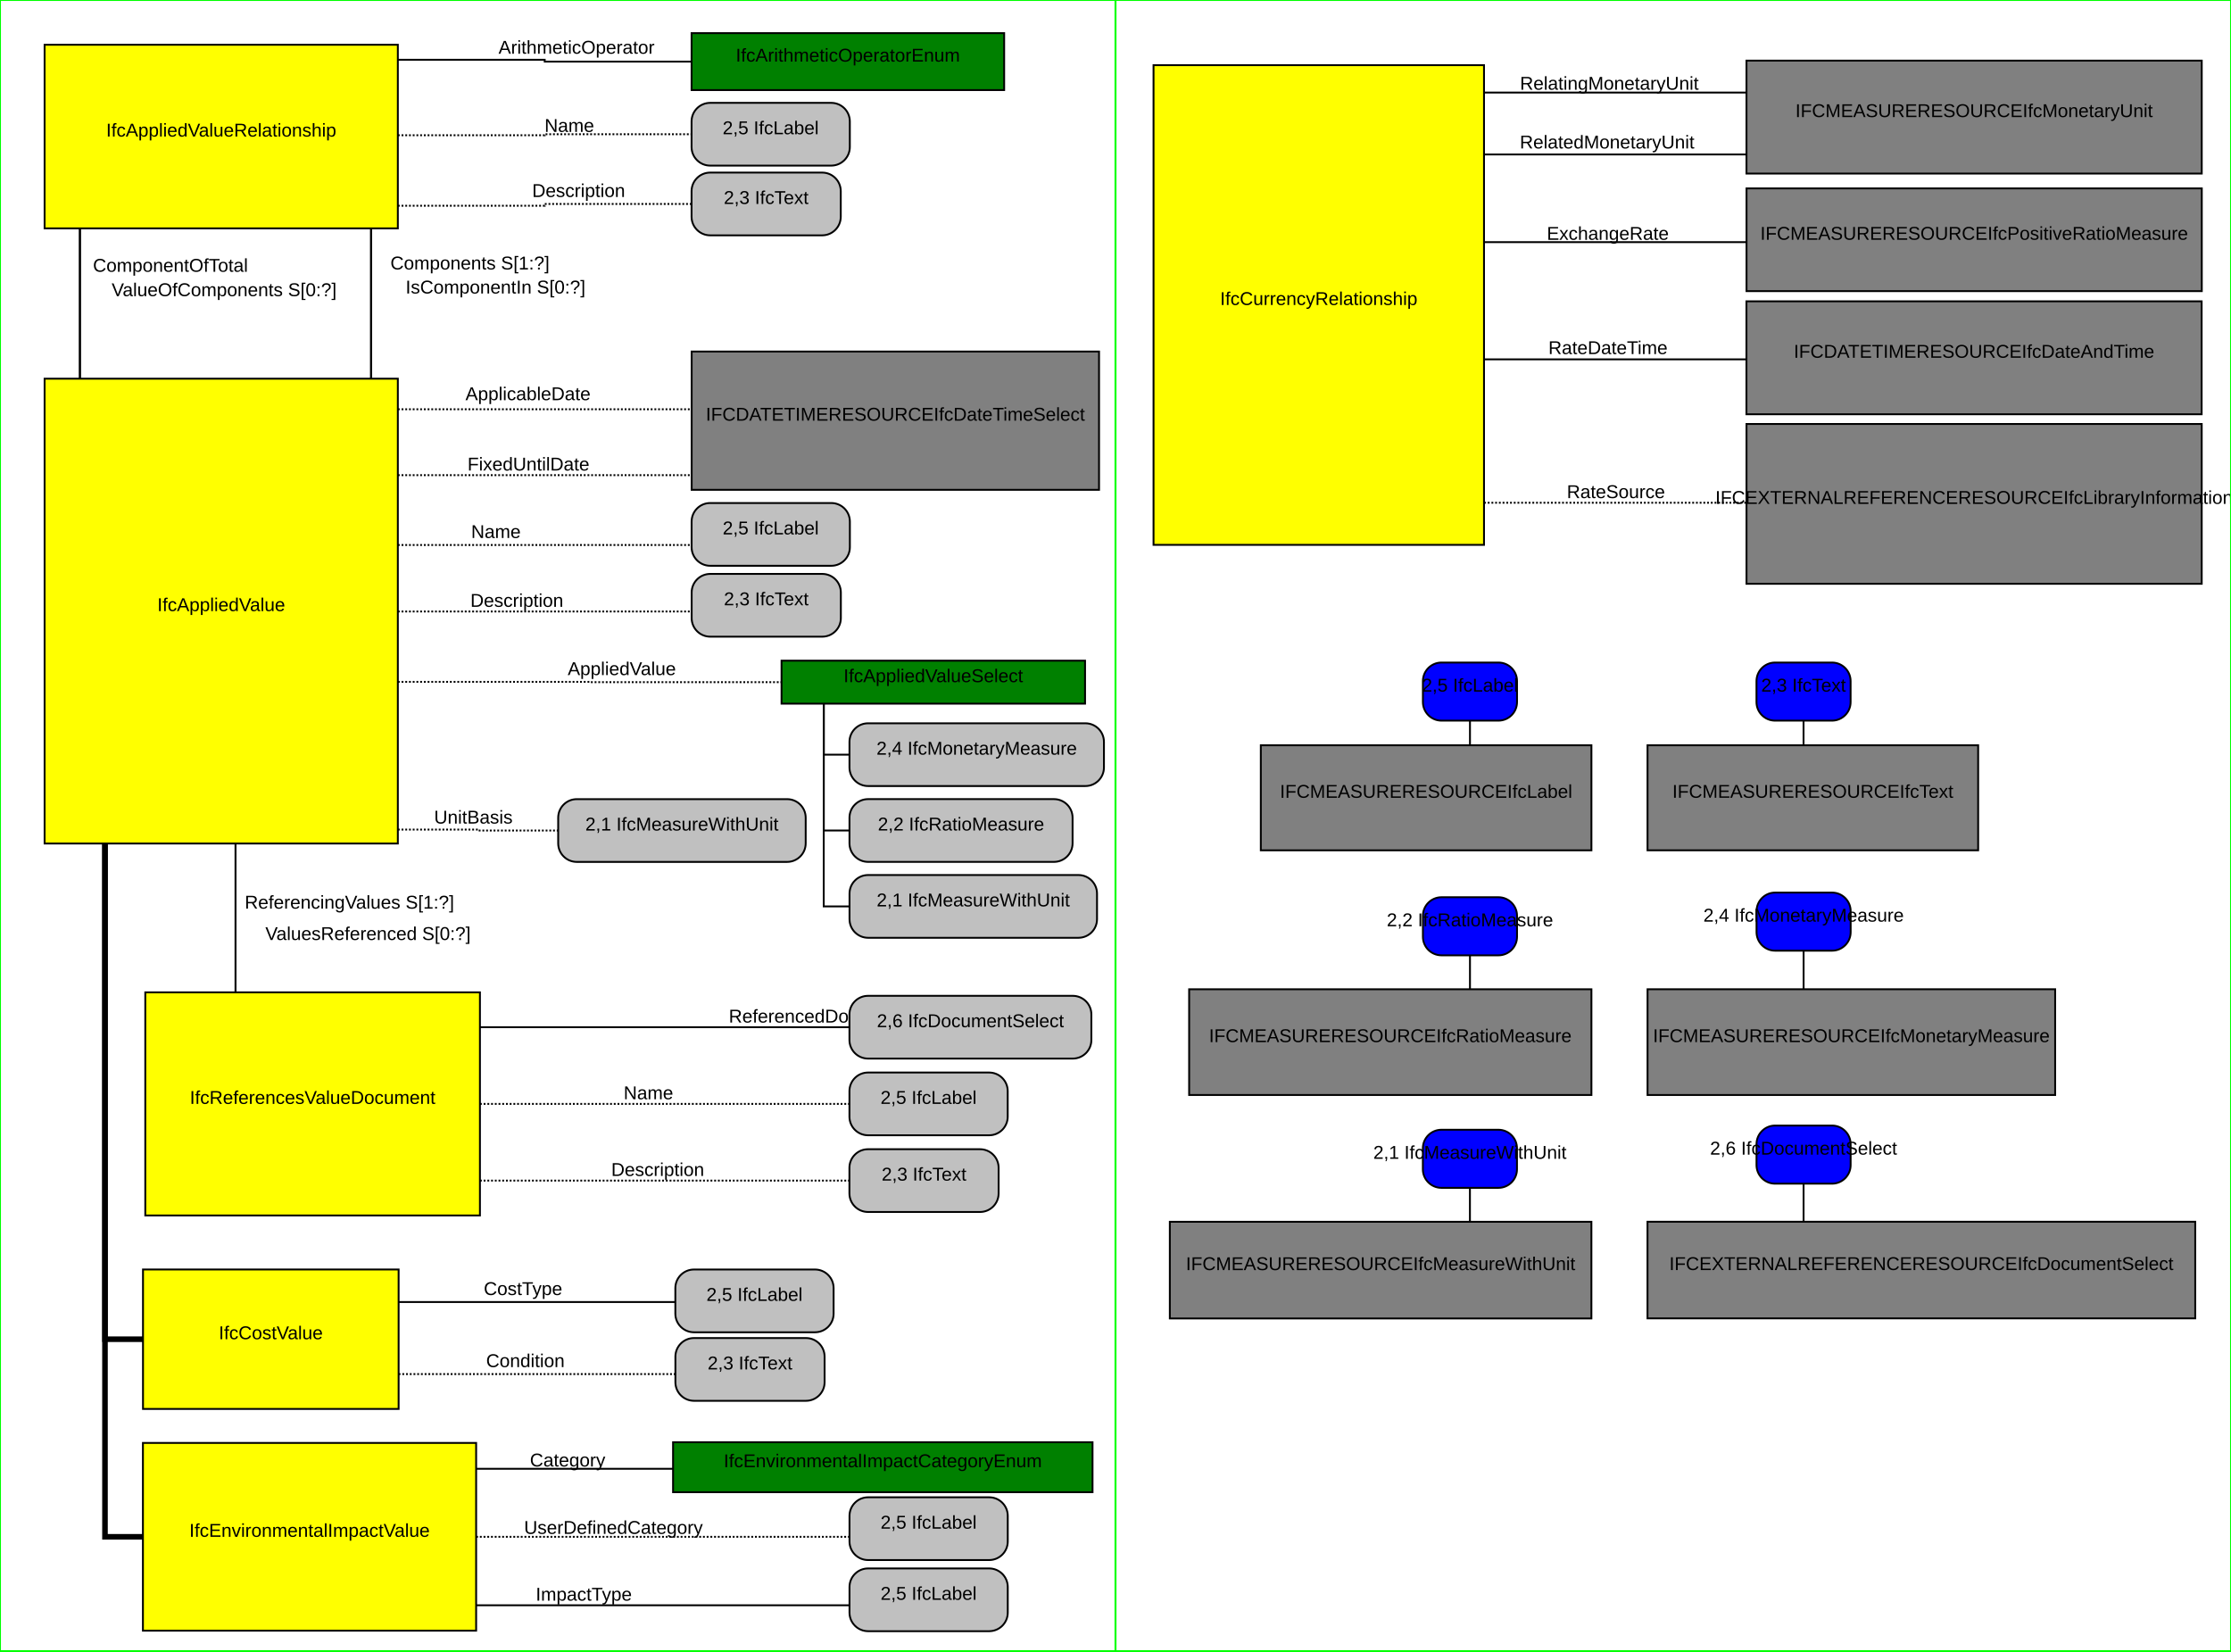
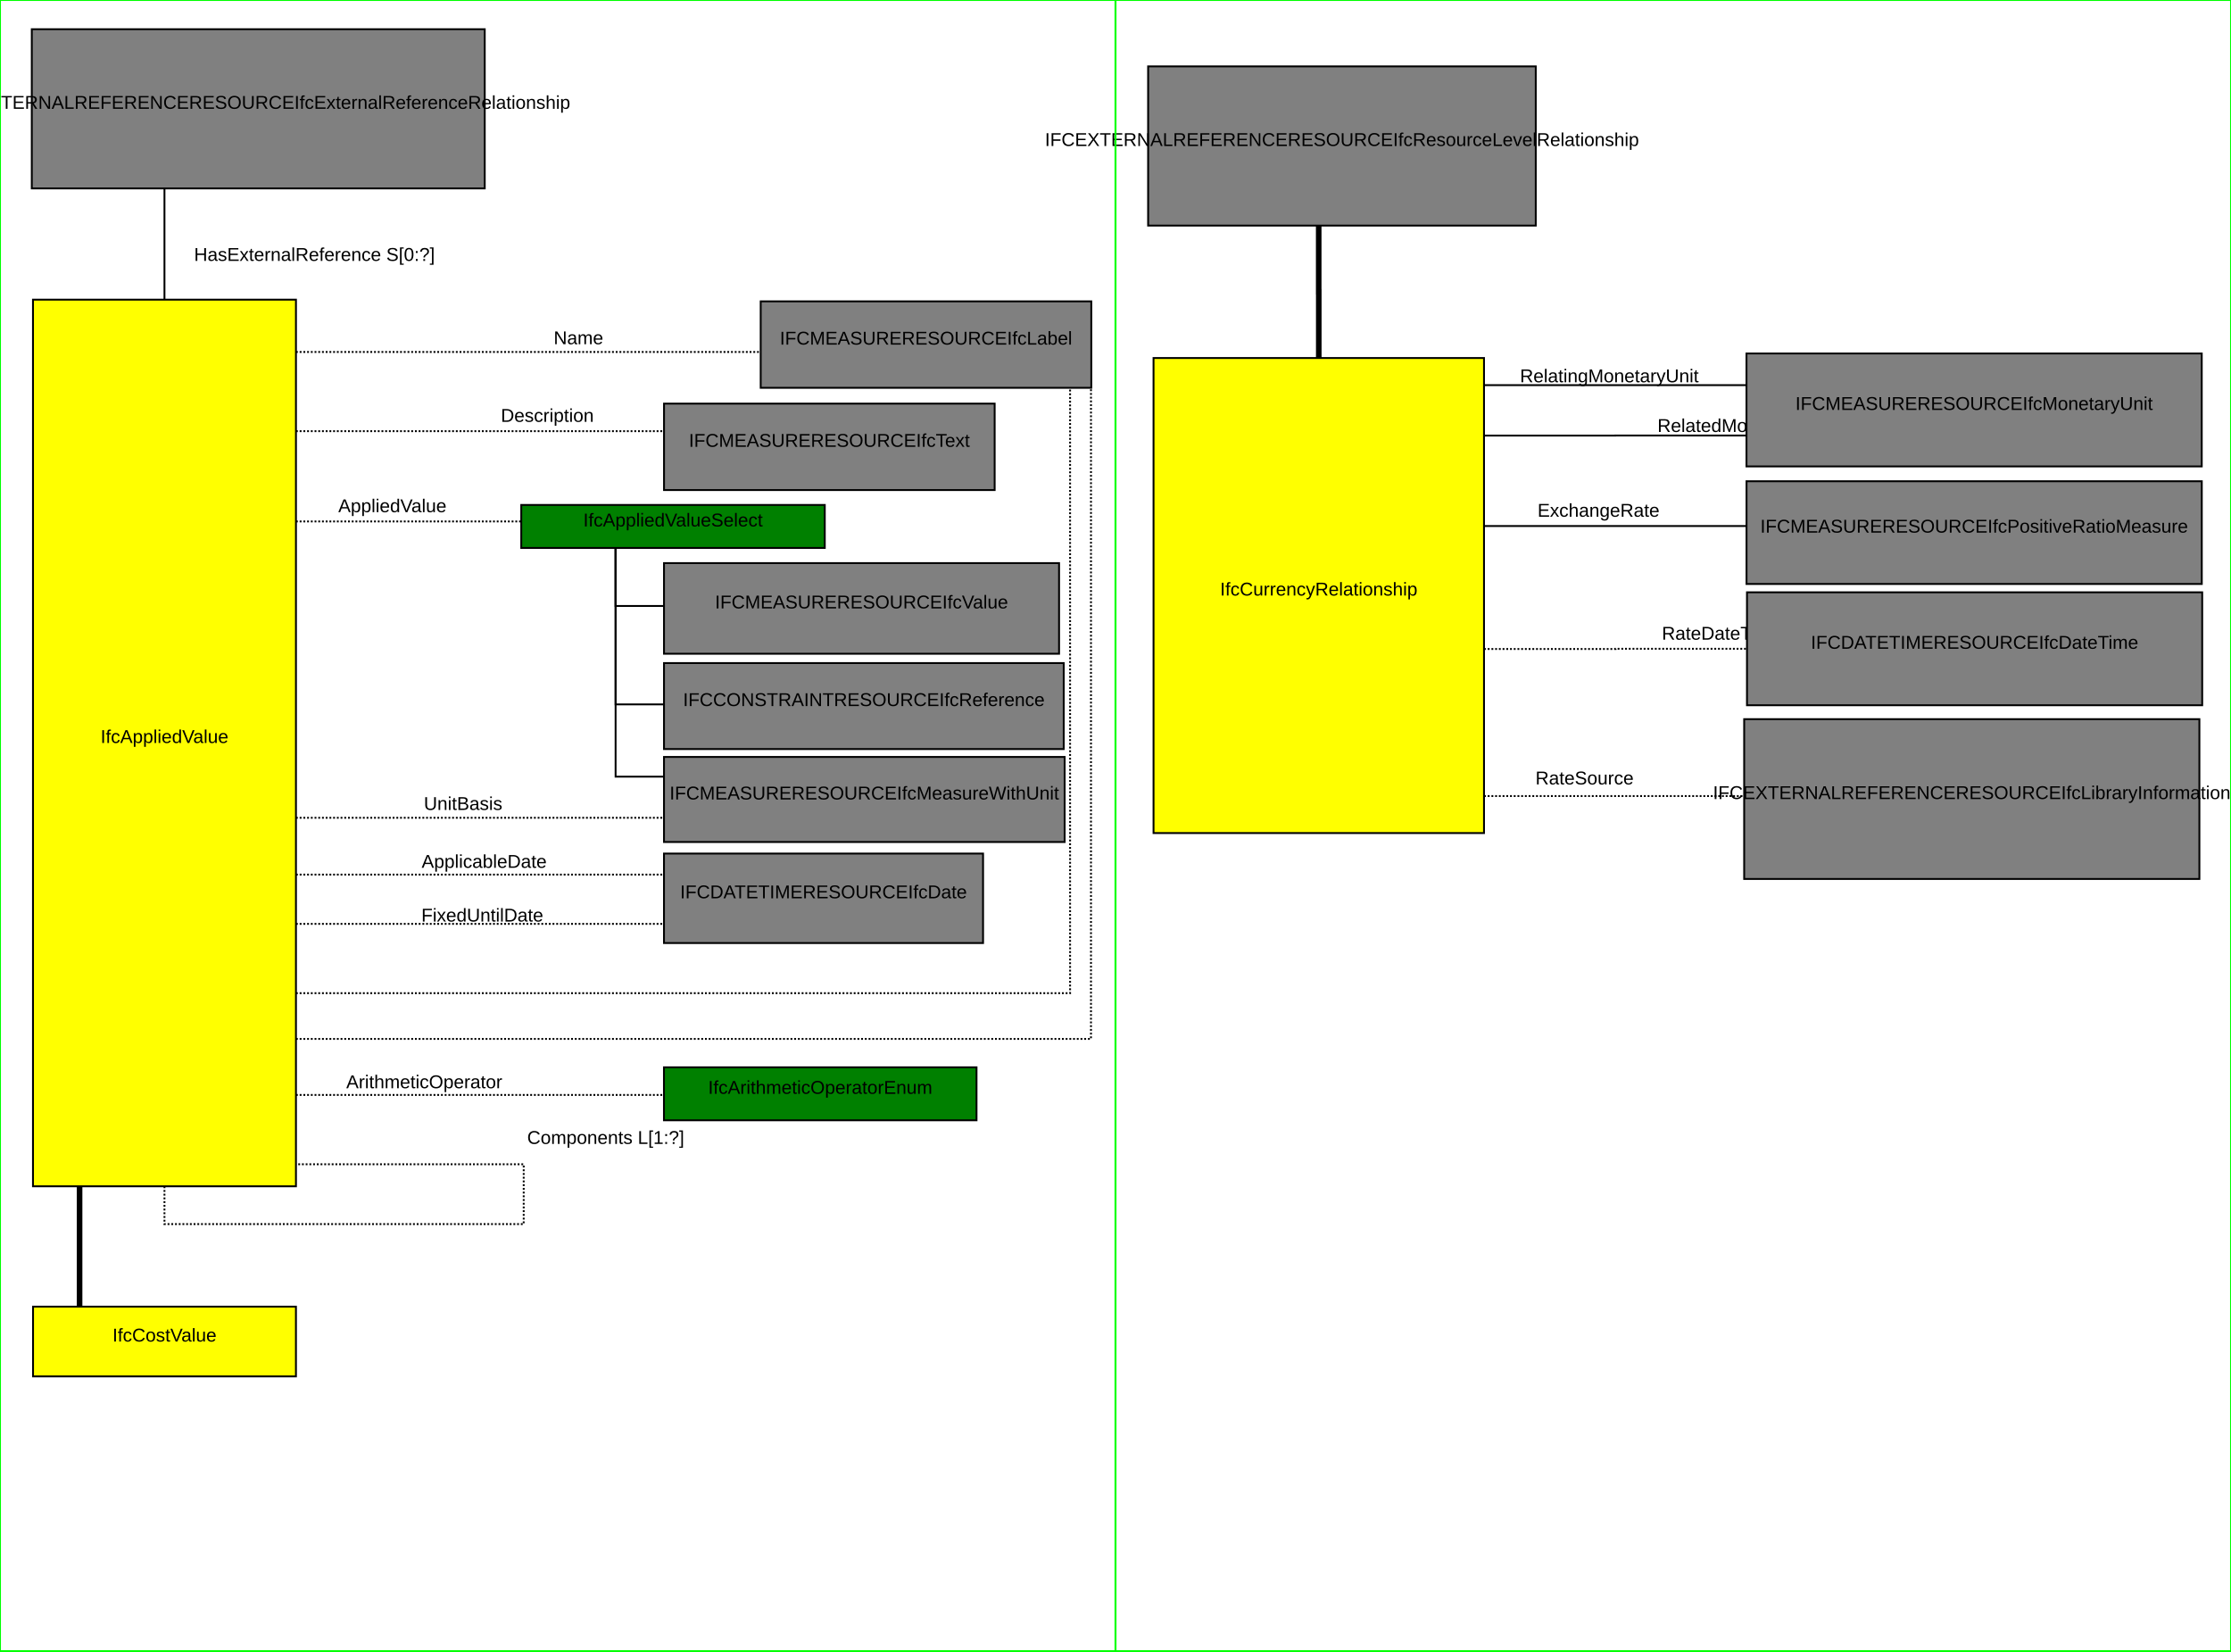
<svg xmlns="http://www.w3.org/2000/svg" version="1.1" width="1200" height="888">
  <g id="IfcAppliedValue" fill="yellow">
-     <rect x="23.988" y="203.662" width="190" height="250" stroke="black" />
-     <polyline points="56.466,453.663 56.466,453.663 " fill="none" stroke="black" stroke-width="3" />
-     <polyline points="56.466,453.663 56.466,720.256 76.919,720.256 " fill="none" stroke="black" stroke-width="3" />
-     <polyline points="56.466,453.663 56.466,826.525 76.875,826.525 " fill="none" stroke="black" stroke-width="3" />
-     <text x="118.988" y="328.662" fill="black" font-family="Arial, Helvetica, sans-serif" font-size="10" alignment-baseline="middle" text-anchor="middle">IfcAppliedValue</text>
+     <rect x="17.738" y="161.162" width="141.45" height="476.85" stroke="black" />
+     <polyline points="42.809,638.013 42.809,702.756 " fill="none" stroke="black" stroke-width="3" />
+     <text x="88.463" y="399.587" fill="black" font-family="Arial, Helvetica, sans-serif" font-size="10" alignment-baseline="middle" text-anchor="middle">IfcAppliedValue</text>
    <g id="Name">
-       <polyline points="213.988,293.109 372,293.109 " fill="none" stroke="black" stroke-dasharray="1,1" />
-       <text x="266.744" y="289.359" fill="black" font-family="Arial, Helvetica, sans-serif" font-size="10" alignment-baseline="middle" text-anchor="middle">Name</text>
+       <polyline points="159.188,189.298 409.161,189.298 " fill="none" stroke="black" stroke-dasharray="1,1" />
+       <text x="311.136" y="185.129" fill="black" font-family="Arial, Helvetica, sans-serif" font-size="10" alignment-baseline="middle" text-anchor="middle">Name</text>
    </g>
    <g id="Description">
-       <polyline points="213.988,328.877 372.025,328.877 " fill="none" stroke="black" stroke-dasharray="1,1" />
-       <text x="278.006" y="326.377" fill="black" font-family="Arial, Helvetica, sans-serif" font-size="10" alignment-baseline="middle" text-anchor="middle">Description</text>
+       <polyline points="159.188,231.89 357.162,231.89 " fill="none" stroke="black" stroke-dasharray="1,1" />
+       <text x="294.393" y="226.886" fill="black" font-family="Arial, Helvetica, sans-serif" font-size="10" alignment-baseline="middle" text-anchor="middle">Description</text>
    </g>
    <g id="AppliedValue">
-       <polyline points="213.988,366.715 317.181,366.715 317.181,366.883 420.375,366.883 " fill="none" stroke="black" stroke-dasharray="1,1" />
-       <text x="334.459" y="363.077" fill="black" font-family="Arial, Helvetica, sans-serif" font-size="10" alignment-baseline="middle" text-anchor="middle">AppliedValue</text>
+       <polyline points="159.188,280.443 280.375,280.443 " fill="none" stroke="black" stroke-dasharray="1,1" />
+       <text x="211.056" y="275.472" fill="black" font-family="Arial, Helvetica, sans-serif" font-size="10" alignment-baseline="middle" text-anchor="middle">AppliedValue</text>
    </g>
    <g id="UnitBasis">
-       <polyline points="213.988,446.163 257.113,446.163 257.113,446.676 300.238,446.676 " fill="none" stroke="black" stroke-dasharray="1,1" />
-       <text x="254.613" y="442.926" fill="black" font-family="Arial, Helvetica, sans-serif" font-size="10" alignment-baseline="middle" text-anchor="middle">UnitBasis</text>
+       <polyline points="159.188,439.822 357.148,439.822 " fill="none" stroke="black" stroke-dasharray="1,1" />
+       <text x="249.098" y="435.607" fill="black" font-family="Arial, Helvetica, sans-serif" font-size="10" alignment-baseline="middle" text-anchor="middle">UnitBasis</text>
    </g>
    <g id="ApplicableDate">
-       <polyline points="213.988,220.112 372.025,220.112 " fill="none" stroke="black" stroke-dasharray="1,1" />
-       <text x="284.009" y="215.219" fill="black" font-family="Arial, Helvetica, sans-serif" font-size="10" alignment-baseline="middle" text-anchor="middle">ApplicableDate</text>
+       <polyline points="159.188,470.38 357.138,470.38 " fill="none" stroke="black" stroke-dasharray="1,1" />
+       <text x="260.416" y="466.738" fill="black" font-family="Arial, Helvetica, sans-serif" font-size="10" alignment-baseline="middle" text-anchor="middle">ApplicableDate</text>
    </g>
    <g id="FixedUntilDate">
-       <polyline points="213.988,255.552 372.025,255.552 " fill="none" stroke="black" stroke-dasharray="1,1" />
-       <text x="284.256" y="253.052" fill="black" font-family="Arial, Helvetica, sans-serif" font-size="10" alignment-baseline="middle" text-anchor="middle">FixedUntilDate</text>
+       <polyline points="159.188,496.879 357.138,496.879 " fill="none" stroke="black" stroke-dasharray="1,1" />
+       <text x="259.413" y="495.629" fill="black" font-family="Arial, Helvetica, sans-serif" font-size="10" alignment-baseline="middle" text-anchor="middle">FixedUntilDate</text>
    </g>
-     <g id="ValuesReferenced">
-       <polyline points="126.7,533.7 126.7,453.663 " fill="none" stroke="black" />
-       <text x="197.95" y="505.556" fill="black" font-family="Arial, Helvetica, sans-serif" font-size="10" alignment-baseline="middle" text-anchor="middle">ValuesReferenced S[0:?]</text>
+     <g id="Category">
+       <polyline points="159.188,534.146 575.573,534.146 575.573,208.575 " fill="none" stroke="black" stroke-dasharray="1,1" />
+       <text x="420.467" y="368.391" fill="black" font-family="Arial, Helvetica, sans-serif" font-size="10" alignment-baseline="middle" text-anchor="middle">Category</text>
    </g>
-     <g id="ValueOfComponents">
-       <polyline points="42.988,122.82 42.988,203.662 " fill="none" stroke="black" />
-       <text x="120.544" y="159.281" fill="black" font-family="Arial, Helvetica, sans-serif" font-size="10" alignment-baseline="middle" text-anchor="middle">ValueOfComponents S[0:?]</text>
+     <g id="Condition">
+       <polyline points="159.188,558.75 586.813,558.75 586.813,208.575 " fill="none" stroke="black" stroke-dasharray="1,1" />
+       <text x="425.581" y="382.164" fill="black" font-family="Arial, Helvetica, sans-serif" font-size="10" alignment-baseline="middle" text-anchor="middle">Condition</text>
    </g>
-     <g id="IsComponentIn">
-       <polyline points="199.594,122.82 199.594,203.662 " fill="none" stroke="black" />
-       <text x="266.53" y="157.852" fill="black" font-family="Arial, Helvetica, sans-serif" font-size="10" alignment-baseline="middle" text-anchor="middle">IsComponentIn S[0:?]</text>
-     </g>
-   </g>
-   <g id="IfcAppliedValueRelationship" fill="yellow">
-     <rect x="23.988" y="24.07" width="190" height="98.75" stroke="black" />
-     <text x="118.988" y="73.445" fill="black" font-family="Arial, Helvetica, sans-serif" font-size="10" alignment-baseline="middle" text-anchor="middle">IfcAppliedValueRelationship</text>
-     <g id="ComponentOfTotal">
-       <polyline points="42.988,122.82 42.988,203.662 " fill="none" stroke="black" />
-       <text x="91.681" y="146.163" fill="black" font-family="Arial, Helvetica, sans-serif" font-size="10" alignment-baseline="middle" text-anchor="middle">ComponentOfTotal</text>
+     <g id="ArithmeticOperator">
+       <polyline points="159.188,588.884 357.125,588.884 " fill="none" stroke="black" stroke-dasharray="1,1" />
+       <text x="228.206" y="585.275" fill="black" font-family="Arial, Helvetica, sans-serif" font-size="10" alignment-baseline="middle" text-anchor="middle">ArithmeticOperator</text>
    </g>
    <g id="Components">
-       <polyline points="199.594,122.82 199.594,203.662 " fill="none" stroke="black" />
-       <text x="252.78" y="144.913" fill="black" font-family="Arial, Helvetica, sans-serif" font-size="10" alignment-baseline="middle" text-anchor="middle">Components S[1:?]</text>
+       <polyline points="88.463,638.012 88.463,658.337 281.688,658.337 281.688,626.162 159.188,626.162 " fill="none" stroke="black" stroke-dasharray="1,1" />
+       <text x="325.8" y="615.237" fill="black" font-family="Arial, Helvetica, sans-serif" font-size="10" alignment-baseline="middle" text-anchor="middle">Components L[1:?]</text>
    </g>
-     <g id="ArithmeticOperator">
-       <polyline points="213.988,32.139 292.988,32.139 292.988,33.133 371.988,33.133 " fill="none" stroke="black" />
-       <text x="310.113" y="28.886" fill="black" font-family="Arial, Helvetica, sans-serif" font-size="10" alignment-baseline="middle" text-anchor="middle">ArithmeticOperator</text>
-     </g>
-     <g id="Name">
-       <polyline points="213.988,72.738 292.981,72.738 292.981,72.195 371.975,72.195 " fill="none" stroke="black" stroke-dasharray="1,1" />
-       <text x="306.228" y="70.945" fill="black" font-family="Arial, Helvetica, sans-serif" font-size="10" alignment-baseline="middle" text-anchor="middle">Name</text>
-     </g>
-     <g id="Description">
-       <polyline points="213.988,110.655 292.981,110.655 292.981,109.695 371.975,109.695 " fill="none" stroke="black" stroke-dasharray="1,1" />
-       <text x="311.228" y="105.945" fill="black" font-family="Arial, Helvetica, sans-serif" font-size="10" alignment-baseline="middle" text-anchor="middle">Description</text>
+     <g id="HasExternalReference">
+       <polyline points="88.463,161.162 88.463,101.337 " fill="none" stroke="black" />
+       <text x="169.137" y="140.312" fill="black" font-family="Arial, Helvetica, sans-serif" font-size="10" alignment-baseline="middle" text-anchor="middle">HasExternalReference S[0:?]</text>
    </g>
  </g>
  <g id="IfcCostValue" fill="yellow">
-     <rect x="76.919" y="682.756" width="137.488" height="75" stroke="black" />
-     <text x="145.663" y="720.256" fill="black" font-family="Arial, Helvetica, sans-serif" font-size="10" alignment-baseline="middle" text-anchor="middle">IfcCostValue</text>
-     <g id="CostType">
-       <polyline points="214.407,700.256 363.251,700.256 " fill="none" stroke="black" />
-       <text x="281.329" y="696.506" fill="black" font-family="Arial, Helvetica, sans-serif" font-size="10" alignment-baseline="middle" text-anchor="middle">CostType</text>
-     </g>
-     <g id="Condition">
-       <polyline points="214.407,739.006 363.282,739.006 " fill="none" stroke="black" stroke-dasharray="1,1" />
-       <text x="282.594" y="735.256" fill="black" font-family="Arial, Helvetica, sans-serif" font-size="10" alignment-baseline="middle" text-anchor="middle">Condition</text>
-     </g>
+     <rect x="17.769" y="702.756" width="141.413" height="37.5" stroke="black" />
+     <text x="88.476" y="721.506" fill="black" font-family="Arial, Helvetica, sans-serif" font-size="10" alignment-baseline="middle" text-anchor="middle">IfcCostValue</text>
  </g>
  <g id="IfcCurrencyRelationship" fill="yellow">
-     <rect x="620.458" y="35.05" width="177.75" height="257.987" stroke="black" />
-     <text x="709.333" y="164.044" fill="black" font-family="Arial, Helvetica, sans-serif" font-size="10" alignment-baseline="middle" text-anchor="middle">IfcCurrencyRelationship</text>
+     <rect x="620.458" y="192.55" width="177.75" height="255.487" stroke="black" />
+     <text x="709.333" y="320.294" fill="black" font-family="Arial, Helvetica, sans-serif" font-size="10" alignment-baseline="middle" text-anchor="middle">IfcCurrencyRelationship</text>
    <g id="RelatingMonetaryUnit">
-       <polyline points="798.208,49.777 939.386,49.777 " fill="none" stroke="black" />
-       <text x="865.618" y="48.25" fill="black" font-family="Arial, Helvetica, sans-serif" font-size="10" alignment-baseline="middle" text-anchor="middle">RelatingMonetaryUnit</text>
+       <polyline points="798.208,207.135 939.386,207.135 " fill="none" stroke="black" />
+       <text x="865.618" y="205.607" fill="black" font-family="Arial, Helvetica, sans-serif" font-size="10" alignment-baseline="middle" text-anchor="middle">RelatingMonetaryUnit</text>
    </g>
    <g id="RelatedMonetaryUnit">
-       <polyline points="798.208,83.071 939.386,83.071 " fill="none" stroke="black" />
-       <text x="864.417" y="79.849" fill="black" font-family="Arial, Helvetica, sans-serif" font-size="10" alignment-baseline="middle" text-anchor="middle">RelatedMonetaryUnit</text>
+       <polyline points="798.208,234.265 868.797,234.265 868.797,234.225 939.386,234.225 " fill="none" stroke="black" />
+       <text x="938.462" y="232.314" fill="black" font-family="Arial, Helvetica, sans-serif" font-size="10" alignment-baseline="middle" text-anchor="middle">RelatedMonetaryUnit</text>
    </g>
    <g id="ExchangeRate">
-       <polyline points="798.208,130.23 939.411,130.23 " fill="none" stroke="black" />
-       <text x="864.804" y="128.98" fill="black" font-family="Arial, Helvetica, sans-serif" font-size="10" alignment-baseline="middle" text-anchor="middle">ExchangeRate</text>
+       <polyline points="798.208,282.907 939.411,282.907 " fill="none" stroke="black" />
+       <text x="859.804" y="277.907" fill="black" font-family="Arial, Helvetica, sans-serif" font-size="10" alignment-baseline="middle" text-anchor="middle">ExchangeRate</text>
    </g>
    <g id="RateDateTime">
-       <polyline points="798.208,193.263 939.361,193.263 " fill="none" stroke="black" />
-       <text x="864.878" y="190.445" fill="black" font-family="Arial, Helvetica, sans-serif" font-size="10" alignment-baseline="middle" text-anchor="middle">RateDateTime</text>
+       <polyline points="798.208,349.044 868.935,349.044 868.935,348.925 939.661,348.925 " fill="none" stroke="black" stroke-dasharray="1,1" />
+       <text x="925.911" y="344.044" fill="black" font-family="Arial, Helvetica, sans-serif" font-size="10" alignment-baseline="middle" text-anchor="middle">RateDateTime</text>
    </g>
    <g id="RateSource">
-       <polyline points="798.208,270.392 939.397,270.392 " fill="none" stroke="black" stroke-dasharray="1,1" />
-       <text x="869.16" y="267.892" fill="black" font-family="Arial, Helvetica, sans-serif" font-size="10" alignment-baseline="middle" text-anchor="middle">RateSource</text>
-     </g>
-   </g>
-   <g id="IfcEnvironmentalImpactValue" fill="yellow">
-     <rect x="76.875" y="776.037" width="179.225" height="100.975" stroke="black" />
-     <text x="166.487" y="826.525" fill="black" font-family="Arial, Helvetica, sans-serif" font-size="10" alignment-baseline="middle" text-anchor="middle">IfcEnvironmentalImpactValue</text>
-     <g id="ImpactType">
-       <polyline points="256.1,863.35 456.925,863.35 " fill="none" stroke="black" />
-       <text x="314.013" y="860.85" fill="black" font-family="Arial, Helvetica, sans-serif" font-size="10" alignment-baseline="middle" text-anchor="middle">ImpactType</text>
-     </g>
-     <g id="Category">
-       <polyline points="256.1,789.944 362.025,789.944 " fill="none" stroke="black" />
-       <text x="305.312" y="788.694" fill="black" font-family="Arial, Helvetica, sans-serif" font-size="10" alignment-baseline="middle" text-anchor="middle">Category</text>
-     </g>
-     <g id="UserDefinedCategory">
-       <polyline points="256.1,826.525 456.925,826.525 " fill="none" stroke="black" stroke-dasharray="1,1" />
-       <text x="329.95" y="824.962" fill="black" font-family="Arial, Helvetica, sans-serif" font-size="10" alignment-baseline="middle" text-anchor="middle">UserDefinedCategory</text>
-     </g>
-   </g>
-   <g id="IfcReferencesValueDocument" fill="yellow">
-     <rect x="78.147" y="533.7" width="180" height="120" stroke="black" />
-     <text x="168.147" y="593.7" fill="black" font-family="Arial, Helvetica, sans-serif" font-size="10" alignment-baseline="middle" text-anchor="middle">IfcReferencesValueDocument</text>
-     <g id="ReferencedDocument">
-       <polyline points="258.147,552.45 357.522,552.45 357.522,552.45 456.897,552.45 " fill="none" stroke="black" />
-       <text x="440.647" y="549.95" fill="black" font-family="Arial, Helvetica, sans-serif" font-size="10" alignment-baseline="middle" text-anchor="middle">ReferencedDocument</text>
-     </g>
-     <g id="ReferencingValues">
-       <polyline points="126.7,533.7 126.7,453.663 " fill="none" stroke="black" />
-       <text x="187.95" y="488.681" fill="black" font-family="Arial, Helvetica, sans-serif" font-size="10" alignment-baseline="middle" text-anchor="middle">ReferencingValues S[1:?]</text>
-     </g>
-     <g id="Name">
-       <polyline points="258.147,593.7 357.522,593.7 357.522,593.7 456.897,593.7 " fill="none" stroke="black" stroke-dasharray="1,1" />
-       <text x="348.772" y="591.2" fill="black" font-family="Arial, Helvetica, sans-serif" font-size="10" alignment-baseline="middle" text-anchor="middle">Name</text>
-     </g>
-     <g id="Description">
-       <polyline points="258.147,634.95 357.516,634.95 357.516,634.95 456.884,634.95 " fill="none" stroke="black" stroke-dasharray="1,1" />
-       <text x="353.766" y="632.45" fill="black" font-family="Arial, Helvetica, sans-serif" font-size="10" alignment-baseline="middle" text-anchor="middle">Description</text>
+       <polyline points="798.208,428.134 938.147,428.134 " fill="none" stroke="black" stroke-dasharray="1,1" />
+       <text x="852.285" y="421.884" fill="black" font-family="Arial, Helvetica, sans-serif" font-size="10" alignment-baseline="middle" text-anchor="middle">RateSource</text>
    </g>
  </g>
  <g id="IfcArithmeticOperatorEnum" fill="green">
-     <rect x="371.988" y="17.82" width="168.125" height="30.625" stroke="black" />
-     <text x="456.05" y="33.133" fill="black" font-family="Arial, Helvetica, sans-serif" font-size="10" alignment-baseline="middle" text-anchor="middle">IfcArithmeticOperatorEnum</text>
-   </g>
-   <g id="IfcEnvironmentalImpactCategoryEnum" fill="green">
-     <rect x="362.025" y="775.662" width="225.625" height="26.875" stroke="black" />
-     <text x="474.837" y="789.1" fill="black" font-family="Arial, Helvetica, sans-serif" font-size="10" alignment-baseline="middle" text-anchor="middle">IfcEnvironmentalImpactCategoryEnum</text>
+     <rect x="357.125" y="574.02" width="168.125" height="28.5" stroke="black" />
+     <text x="441.188" y="588.27" fill="black" font-family="Arial, Helvetica, sans-serif" font-size="10" alignment-baseline="middle" text-anchor="middle">IfcArithmeticOperatorEnum</text>
  </g>
  <g id="IfcAppliedValueSelect" fill="green">
-     <rect x="420.375" y="355.32" width="163.25" height="23.125" stroke="black" />
-     <polyline points="443.064,378.445 443.064,378.445 " fill="none" stroke="black" />
-     <polyline points="443.064,378.445 443.064,446.66 456.915,446.66 " fill="none" stroke="black" />
-     <polyline points="443.064,378.445 443.064,487.485 456.936,487.485 " fill="none" stroke="black" />
-     <polyline points="443.064,378.445 443.064,405.873 456.913,405.873 " fill="none" stroke="black" />
-     <text x="502" y="366.883" fill="black" font-family="Arial, Helvetica, sans-serif" font-size="10" alignment-baseline="middle" text-anchor="middle">IfcAppliedValueSelect</text>
+     <rect x="280.375" y="271.57" width="163.25" height="23.125" stroke="black" />
+     <polyline points="331.114,294.695 331.114,294.695 " fill="none" stroke="black" />
+     <polyline points="331.114,294.695 331.114,417.7 357.148,417.7 " fill="none" stroke="black" />
+     <polyline points="331.114,294.695 331.114,325.903 357.15,325.903 " fill="none" stroke="black" />
+     <polyline points="331.114,294.695 331.114,378.837 357.15,378.837 " fill="none" stroke="black" />
+     <text x="362" y="283.132" fill="black" font-family="Arial, Helvetica, sans-serif" font-size="10" alignment-baseline="middle" text-anchor="middle">IfcAppliedValueSelect</text>
  </g>
  <g id="IFCMEASURERESOURCE">
    <g id="IfcMonetaryUnit" fill="grey">
-       <rect x="939.386" y="32.6" width="244.875" height="60.75" stroke="black" />
-       <text x="1061.823" y="62.975" fill="black" font-family="Arial, Helvetica, sans-serif" font-size="10" alignment-baseline="middle" text-anchor="middle">IFCMEASURERESOURCE
+       <rect x="939.386" y="190.1" width="244.875" height="60.75" stroke="black" />
+       <text x="1061.823" y="220.475" fill="black" font-family="Arial, Helvetica, sans-serif" font-size="10" alignment-baseline="middle" text-anchor="middle">IFCMEASURERESOURCE
IfcMonetaryUnit</text>
    </g>
    <g id="IfcMeasureWithUnit" fill="grey">
-       <rect x="629.223" y="657.1" width="226.75" height="52" stroke="black" />
-       <text x="742.598" y="683.1" fill="black" font-family="Arial, Helvetica, sans-serif" font-size="10" alignment-baseline="middle" text-anchor="middle">IFCMEASURERESOURCE
+       <rect x="357.148" y="407.1" width="215.5" height="45.75" stroke="black" />
+       <text x="464.898" y="429.975" fill="black" font-family="Arial, Helvetica, sans-serif" font-size="10" alignment-baseline="middle" text-anchor="middle">IFCMEASURERESOURCE
IfcMeasureWithUnit</text>
    </g>
    <g id="IfcPositiveRatioMeasure" fill="grey">
-       <rect x="939.411" y="101.325" width="244.875" height="55.25" stroke="black" />
-       <text x="1061.848" y="128.95" fill="black" font-family="Arial, Helvetica, sans-serif" font-size="10" alignment-baseline="middle" text-anchor="middle">IFCMEASURERESOURCE
+       <rect x="939.411" y="258.825" width="244.875" height="55.25" stroke="black" />
+       <text x="1061.848" y="286.45" fill="black" font-family="Arial, Helvetica, sans-serif" font-size="10" alignment-baseline="middle" text-anchor="middle">IFCMEASURERESOURCE
IfcPositiveRatioMeasure</text>
    </g>
-     <g id="IfcRatioMeasure" fill="grey">
-       <rect x="639.611" y="532.05" width="216.375" height="56.862" stroke="black" />
-       <text x="747.798" y="560.481" fill="black" font-family="Arial, Helvetica, sans-serif" font-size="10" alignment-baseline="middle" text-anchor="middle">IFCMEASURERESOURCE
- IfcRatioMeasure</text>
-     </g>
    <g id="IfcLabel" fill="grey">
-       <rect x="678.161" y="400.825" width="177.825" height="56.5" stroke="black" />
-       <text x="767.073" y="429.075" fill="black" font-family="Arial, Helvetica, sans-serif" font-size="10" alignment-baseline="middle" text-anchor="middle">IFCMEASURERESOURCE
+       <rect x="409.161" y="162.075" width="177.825" height="46.5" stroke="black" />
+       <text x="498.073" y="185.325" fill="black" font-family="Arial, Helvetica, sans-serif" font-size="10" alignment-baseline="middle" text-anchor="middle">IFCMEASURERESOURCE
IfcLabel</text>
    </g>
    <g id="IfcText" fill="grey">
-       <rect x="886.163" y="400.825" width="177.838" height="56.487" stroke="black" />
-       <text x="975.081" y="429.069" fill="black" font-family="Arial, Helvetica, sans-serif" font-size="10" alignment-baseline="middle" text-anchor="middle">IFCMEASURERESOURCE
+       <rect x="357.162" y="217.075" width="177.838" height="46.487" stroke="black" />
+       <text x="446.081" y="240.319" fill="black" font-family="Arial, Helvetica, sans-serif" font-size="10" alignment-baseline="middle" text-anchor="middle">IFCMEASURERESOURCE
IfcText</text>
    </g>
-     <g id="IfcMonetaryMeasure" fill="grey">
-       <rect x="886.175" y="532.038" width="219.25" height="56.875" stroke="black" />
-       <text x="995.8" y="560.475" fill="black" font-family="Arial, Helvetica, sans-serif" font-size="10" alignment-baseline="middle" text-anchor="middle">IFCMEASURERESOURCE
- IfcMonetaryMeasure</text>
+     <g id="IfcValue" fill="grey">
+       <rect x="357.15" y="302.85" width="212.5" height="48.75" stroke="black" />
+       <text x="463.4" y="327.225" fill="black" font-family="Arial, Helvetica, sans-serif" font-size="10" alignment-baseline="middle" text-anchor="middle">IFCMEASURERESOURCE
+ IfcValue</text>
+     </g>
+   </g>
+   <g id="IFCCONSTRAINTRESOURCE">
+     <g id="IfcReference" fill="grey">
+       <rect x="357.15" y="356.613" width="215" height="46.25" stroke="black" />
+       <text x="464.65" y="379.738" fill="black" font-family="Arial, Helvetica, sans-serif" font-size="10" alignment-baseline="middle" text-anchor="middle">IFCCONSTRAINTRESOURCE
+ IfcReference</text>
    </g>
  </g>
  <g id="IFCDATETIMERESOURCE">
-     <g id="IfcDateAndTime" fill="grey">
-       <rect x="939.361" y="162.05" width="244.85" height="60.75" stroke="black" />
-       <text x="1061.786" y="192.425" fill="black" font-family="Arial, Helvetica, sans-serif" font-size="10" alignment-baseline="middle" text-anchor="middle">IFCDATETIMERESOURCE
- IfcDateAndTime</text>
+     <g id="IfcDateTime" fill="grey">
+       <rect x="939.661" y="318.55" width="244.85" height="60.75" stroke="black" />
+       <text x="1062.086" y="348.925" fill="black" font-family="Arial, Helvetica, sans-serif" font-size="10" alignment-baseline="middle" text-anchor="middle">IFCDATETIMERESOURCE
+ IfcDateTime</text>
    </g>
-     <g id="IfcDateTimeSelect" fill="grey">
-       <rect x="372.025" y="189.062" width="219.125" height="74.375" stroke="black" />
-       <text x="481.588" y="226.25" fill="black" font-family="Arial, Helvetica, sans-serif" font-size="10" alignment-baseline="middle" text-anchor="middle">IFCDATETIMERESOURCE
- IfcDateTimeSelect</text>
+     <g id="IfcDate" fill="grey">
+       <rect x="357.138" y="459.063" width="171.625" height="48.125" stroke="black" />
+       <text x="442.95" y="483.125" fill="black" font-family="Arial, Helvetica, sans-serif" font-size="10" alignment-baseline="middle" text-anchor="middle">IFCDATETIMERESOURCE
+ IfcDate</text>
    </g>
  </g>
  <g id="IFCEXTERNALREFERENCERESOURCE">
-     <g id="IfcDocumentSelect" fill="grey">
-       <rect x="886.147" y="657.075" width="294.625" height="51.975" stroke="black" />
-       <text x="1033.459" y="683.062" fill="black" font-family="Arial, Helvetica, sans-serif" font-size="10" alignment-baseline="middle" text-anchor="middle">IFCEXTERNALREFERENCERESOURCE
- IfcDocumentSelect</text>
-     </g>
    <g id="IfcLibraryInformation" fill="grey">
-       <rect x="939.397" y="228.025" width="244.85" height="85.95" stroke="black" />
-       <text x="1061.822" y="271" fill="black" font-family="Arial, Helvetica, sans-serif" font-size="10" alignment-baseline="middle" text-anchor="middle">IFCEXTERNALREFERENCERESOURCE
+       <rect x="938.147" y="386.775" width="244.85" height="85.95" stroke="black" />
+       <text x="1060.572" y="429.75" fill="black" font-family="Arial, Helvetica, sans-serif" font-size="10" alignment-baseline="middle" text-anchor="middle">IFCEXTERNALREFERENCERESOURCE
IfcLibraryInformation</text>
    </g>
-   </g>
-   <g id="2,1 IfcMeasureWithUnit" fill="blue">
-     <rect x="765.323" y="607.6" width="50.625" height="31.25" rx="10" ry="10" stroke="black" />
-     <polyline points="790.636,638.85 790.636,657.1 " fill="none" stroke="black" />
-     <text x="790.636" y="623.225" fill="black" font-family="Arial, Helvetica, sans-serif" font-size="10" alignment-baseline="middle" text-anchor="middle">2,1 IfcMeasureWithUnit</text>
-     <g id="2,1 IfcMeasureWithUnit" fill="silver">
-       <rect x="456.936" y="470.61" width="133.125" height="33.75" rx="10" ry="10" stroke="black" />
-       <text x="523.498" y="487.485" fill="black" font-family="Arial, Helvetica, sans-serif" font-size="10" alignment-baseline="middle" text-anchor="middle">2,1 IfcMeasureWithUnit</text>
+     <g id="IfcExternalReferenceRelationship" fill="grey">
+       <rect x="17.1" y="15.713" width="243.625" height="85.625" stroke="black" />
+       <text x="138.912" y="58.525" fill="black" font-family="Arial, Helvetica, sans-serif" font-size="10" alignment-baseline="middle" text-anchor="middle">IFCEXTERNALREFERENCERESOURCE
+ IfcExternalReferenceRelationship</text>
    </g>
-     <g id="2,1 IfcMeasureWithUnit" fill="silver">
-       <rect x="300.238" y="429.801" width="133.125" height="33.75" rx="10" ry="10" stroke="black" />
-       <text x="366.8" y="446.676" fill="black" font-family="Arial, Helvetica, sans-serif" font-size="10" alignment-baseline="middle" text-anchor="middle">2,1 IfcMeasureWithUnit</text>
-     </g>
-   </g>
-   <g id="2,2 IfcRatioMeasure" fill="blue">
-     <rect x="765.348" y="482.55" width="50.625" height="31.25" rx="10" ry="10" stroke="black" />
-     <polyline points="790.661,513.8 790.661,532.05 " fill="none" stroke="black" />
-     <text x="790.661" y="498.175" fill="black" font-family="Arial, Helvetica, sans-serif" font-size="10" alignment-baseline="middle" text-anchor="middle">2,2 IfcRatioMeasure</text>
-     <g id="2,2 IfcRatioMeasure" fill="silver">
-       <rect x="456.915" y="429.785" width="120" height="33.75" rx="10" ry="10" stroke="black" />
-       <text x="516.915" y="446.66" fill="black" font-family="Arial, Helvetica, sans-serif" font-size="10" alignment-baseline="middle" text-anchor="middle">2,2 IfcRatioMeasure</text>
-     </g>
-   </g>
-   <g id="2,3 IfcText" fill="blue">
-     <rect x="944.769" y="356.325" width="50.625" height="31.25" rx="10" ry="10" stroke="black" />
-     <polyline points="970.081,387.575 970.081,400.825 " fill="none" stroke="black" />
-     <text x="970.081" y="371.95" fill="black" font-family="Arial, Helvetica, sans-serif" font-size="10" alignment-baseline="middle" text-anchor="middle">2,3 IfcText</text>
-     <g id="2,3 IfcText" fill="silver">
-       <rect x="372.025" y="308.663" width="80.25" height="33.75" rx="10" ry="10" stroke="black" />
-       <text x="412.15" y="325.538" fill="black" font-family="Arial, Helvetica, sans-serif" font-size="10" alignment-baseline="middle" text-anchor="middle">2,3 IfcText</text>
-     </g>
-     <g id="2,3 IfcText" fill="silver">
-       <rect x="363.282" y="719.631" width="80.25" height="33.75" rx="10" ry="10" stroke="black" />
-       <text x="403.407" y="736.506" fill="black" font-family="Arial, Helvetica, sans-serif" font-size="10" alignment-baseline="middle" text-anchor="middle">2,3 IfcText</text>
-     </g>
-     <g id="2,3 IfcText" fill="silver">
-       <rect x="371.975" y="92.82" width="80.25" height="33.75" rx="10" ry="10" stroke="black" />
-       <text x="412.1" y="109.695" fill="black" font-family="Arial, Helvetica, sans-serif" font-size="10" alignment-baseline="middle" text-anchor="middle">2,3 IfcText</text>
-     </g>
-     <g id="2,3 IfcText" fill="silver">
-       <rect x="456.884" y="618.075" width="80.25" height="33.75" rx="10" ry="10" stroke="black" />
-       <text x="497.009" y="634.95" fill="black" font-family="Arial, Helvetica, sans-serif" font-size="10" alignment-baseline="middle" text-anchor="middle">2,3 IfcText</text>
-     </g>
-   </g>
-   <g id="2,4 IfcMonetaryMeasure" fill="blue">
-     <rect x="944.8" y="480.05" width="50.625" height="31.25" rx="10" ry="10" stroke="black" />
-     <polyline points="970.113,511.3 970.113,532.038 " fill="none" stroke="black" />
-     <text x="970.113" y="495.675" fill="black" font-family="Arial, Helvetica, sans-serif" font-size="10" alignment-baseline="middle" text-anchor="middle">2,4 IfcMonetaryMeasure</text>
-     <g id="2,4 IfcMonetaryMeasure" fill="silver">
-       <rect x="456.912" y="388.998" width="136.875" height="33.75" rx="10" ry="10" stroke="black" />
-       <text x="525.35" y="405.873" fill="black" font-family="Arial, Helvetica, sans-serif" font-size="10" alignment-baseline="middle" text-anchor="middle">2,4 IfcMonetaryMeasure</text>
-     </g>
-   </g>
-   <g id="2,5 IfcLabel" fill="blue">
-     <rect x="765.348" y="356.325" width="50.625" height="31.25" rx="10" ry="10" stroke="black" />
-     <polyline points="790.661,387.575 790.661,400.825 " fill="none" stroke="black" />
-     <text x="790.661" y="371.95" fill="black" font-family="Arial, Helvetica, sans-serif" font-size="10" alignment-baseline="middle" text-anchor="middle">2,5 IfcLabel</text>
-     <g id="2,5 IfcLabel" fill="silver">
-       <rect x="363.251" y="682.769" width="85.125" height="33.75" rx="10" ry="10" stroke="black" />
-       <text x="405.813" y="699.644" fill="black" font-family="Arial, Helvetica, sans-serif" font-size="10" alignment-baseline="middle" text-anchor="middle">2,5 IfcLabel</text>
-     </g>
-     <g id="2,5 IfcLabel" fill="silver">
-       <rect x="456.925" y="843.537" width="85.125" height="33.75" rx="10" ry="10" stroke="black" />
-       <text x="499.488" y="860.412" fill="black" font-family="Arial, Helvetica, sans-serif" font-size="10" alignment-baseline="middle" text-anchor="middle">2,5 IfcLabel</text>
-     </g>
-     <g id="2,5 IfcLabel" fill="silver">
-       <rect x="372" y="270.537" width="85.125" height="33.75" rx="10" ry="10" stroke="black" />
-       <text x="414.563" y="287.412" fill="black" font-family="Arial, Helvetica, sans-serif" font-size="10" alignment-baseline="middle" text-anchor="middle">2,5 IfcLabel</text>
-     </g>
-     <g id="2,5 IfcLabel" fill="silver">
-       <rect x="456.925" y="805.275" width="85.125" height="33.75" rx="10" ry="10" stroke="black" />
-       <text x="499.488" y="822.15" fill="black" font-family="Arial, Helvetica, sans-serif" font-size="10" alignment-baseline="middle" text-anchor="middle">2,5 IfcLabel</text>
-     </g>
-     <g id="2,5 IfcLabel" fill="silver">
-       <rect x="371.975" y="55.32" width="85.125" height="33.75" rx="10" ry="10" stroke="black" />
-       <text x="414.538" y="72.195" fill="black" font-family="Arial, Helvetica, sans-serif" font-size="10" alignment-baseline="middle" text-anchor="middle">2,5 IfcLabel</text>
-     </g>
-     <g id="2,5 IfcLabel" fill="silver">
-       <rect x="456.897" y="576.825" width="85.125" height="33.75" rx="10" ry="10" stroke="black" />
-       <text x="499.459" y="593.7" fill="black" font-family="Arial, Helvetica, sans-serif" font-size="10" alignment-baseline="middle" text-anchor="middle">2,5 IfcLabel</text>
-     </g>
-   </g>
-   <g id="2,6 IfcDocumentSelect" fill="blue">
-     <rect x="944.784" y="605.35" width="50.625" height="31.25" rx="10" ry="10" stroke="black" />
-     <polyline points="970.097,636.6 970.097,657.075 " fill="none" stroke="black" />
-     <text x="970.097" y="620.975" fill="black" font-family="Arial, Helvetica, sans-serif" font-size="10" alignment-baseline="middle" text-anchor="middle">2,6 IfcDocumentSelect</text>
-     <g id="2,6 IfcDocumentSelect" fill="silver">
-       <rect x="456.897" y="535.575" width="130.125" height="33.75" rx="10" ry="10" stroke="black" />
-       <text x="521.959" y="552.45" fill="black" font-family="Arial, Helvetica, sans-serif" font-size="10" alignment-baseline="middle" text-anchor="middle">2,6 IfcDocumentSelect</text>
+     <g id="IfcResourceLevelRelationship" fill="grey">
+       <rect x="617.55" y="35.7" width="208.5" height="85.625" stroke="black" />
+       <polyline points="709.3,121.325 709.3,156.938 709.333,156.938 709.333,192.55 " fill="none" stroke="black" stroke-width="3" />
+       <text x="721.8" y="78.512" fill="black" font-family="Arial, Helvetica, sans-serif" font-size="10" alignment-baseline="middle" text-anchor="middle">IFCEXTERNALREFERENCERESOURCE
+ IfcResourceLevelRelationship</text>
    </g>
  </g>
  <g>
    <rect x="0" y="0" width="600" height="888" fill="none" stroke="lime" />
    <rect x="600" y="0" width="600" height="888" fill="none" stroke="lime" />
  </g>
</svg>
